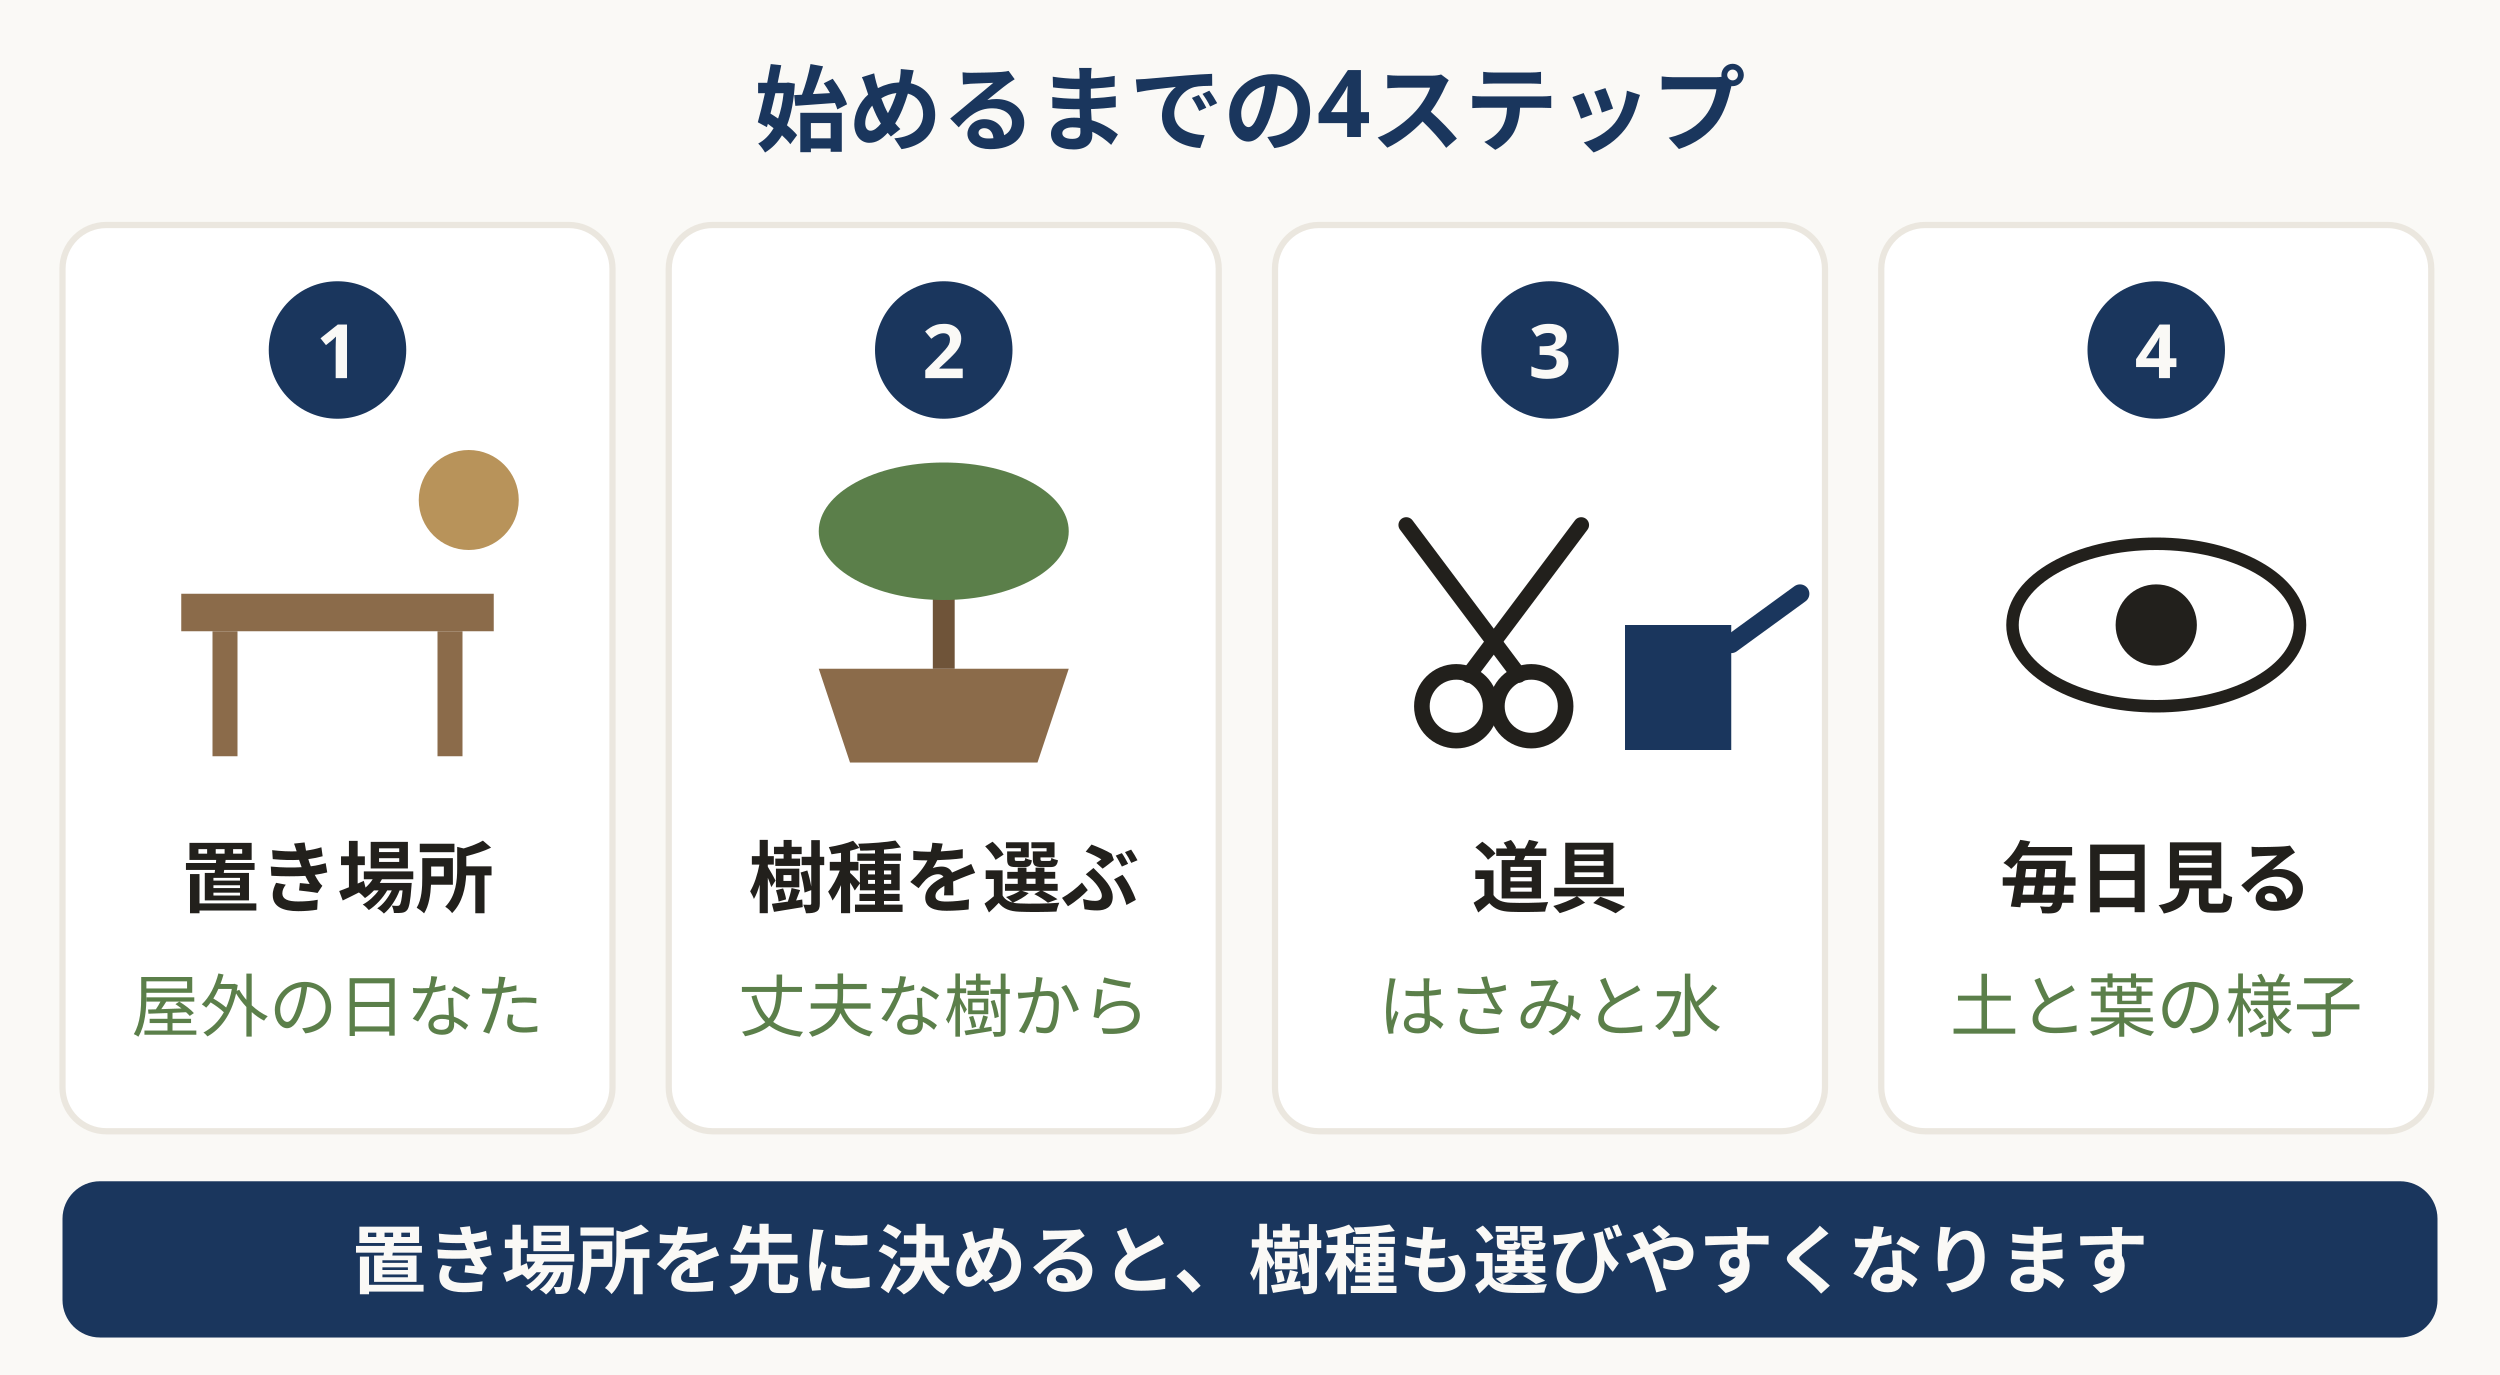
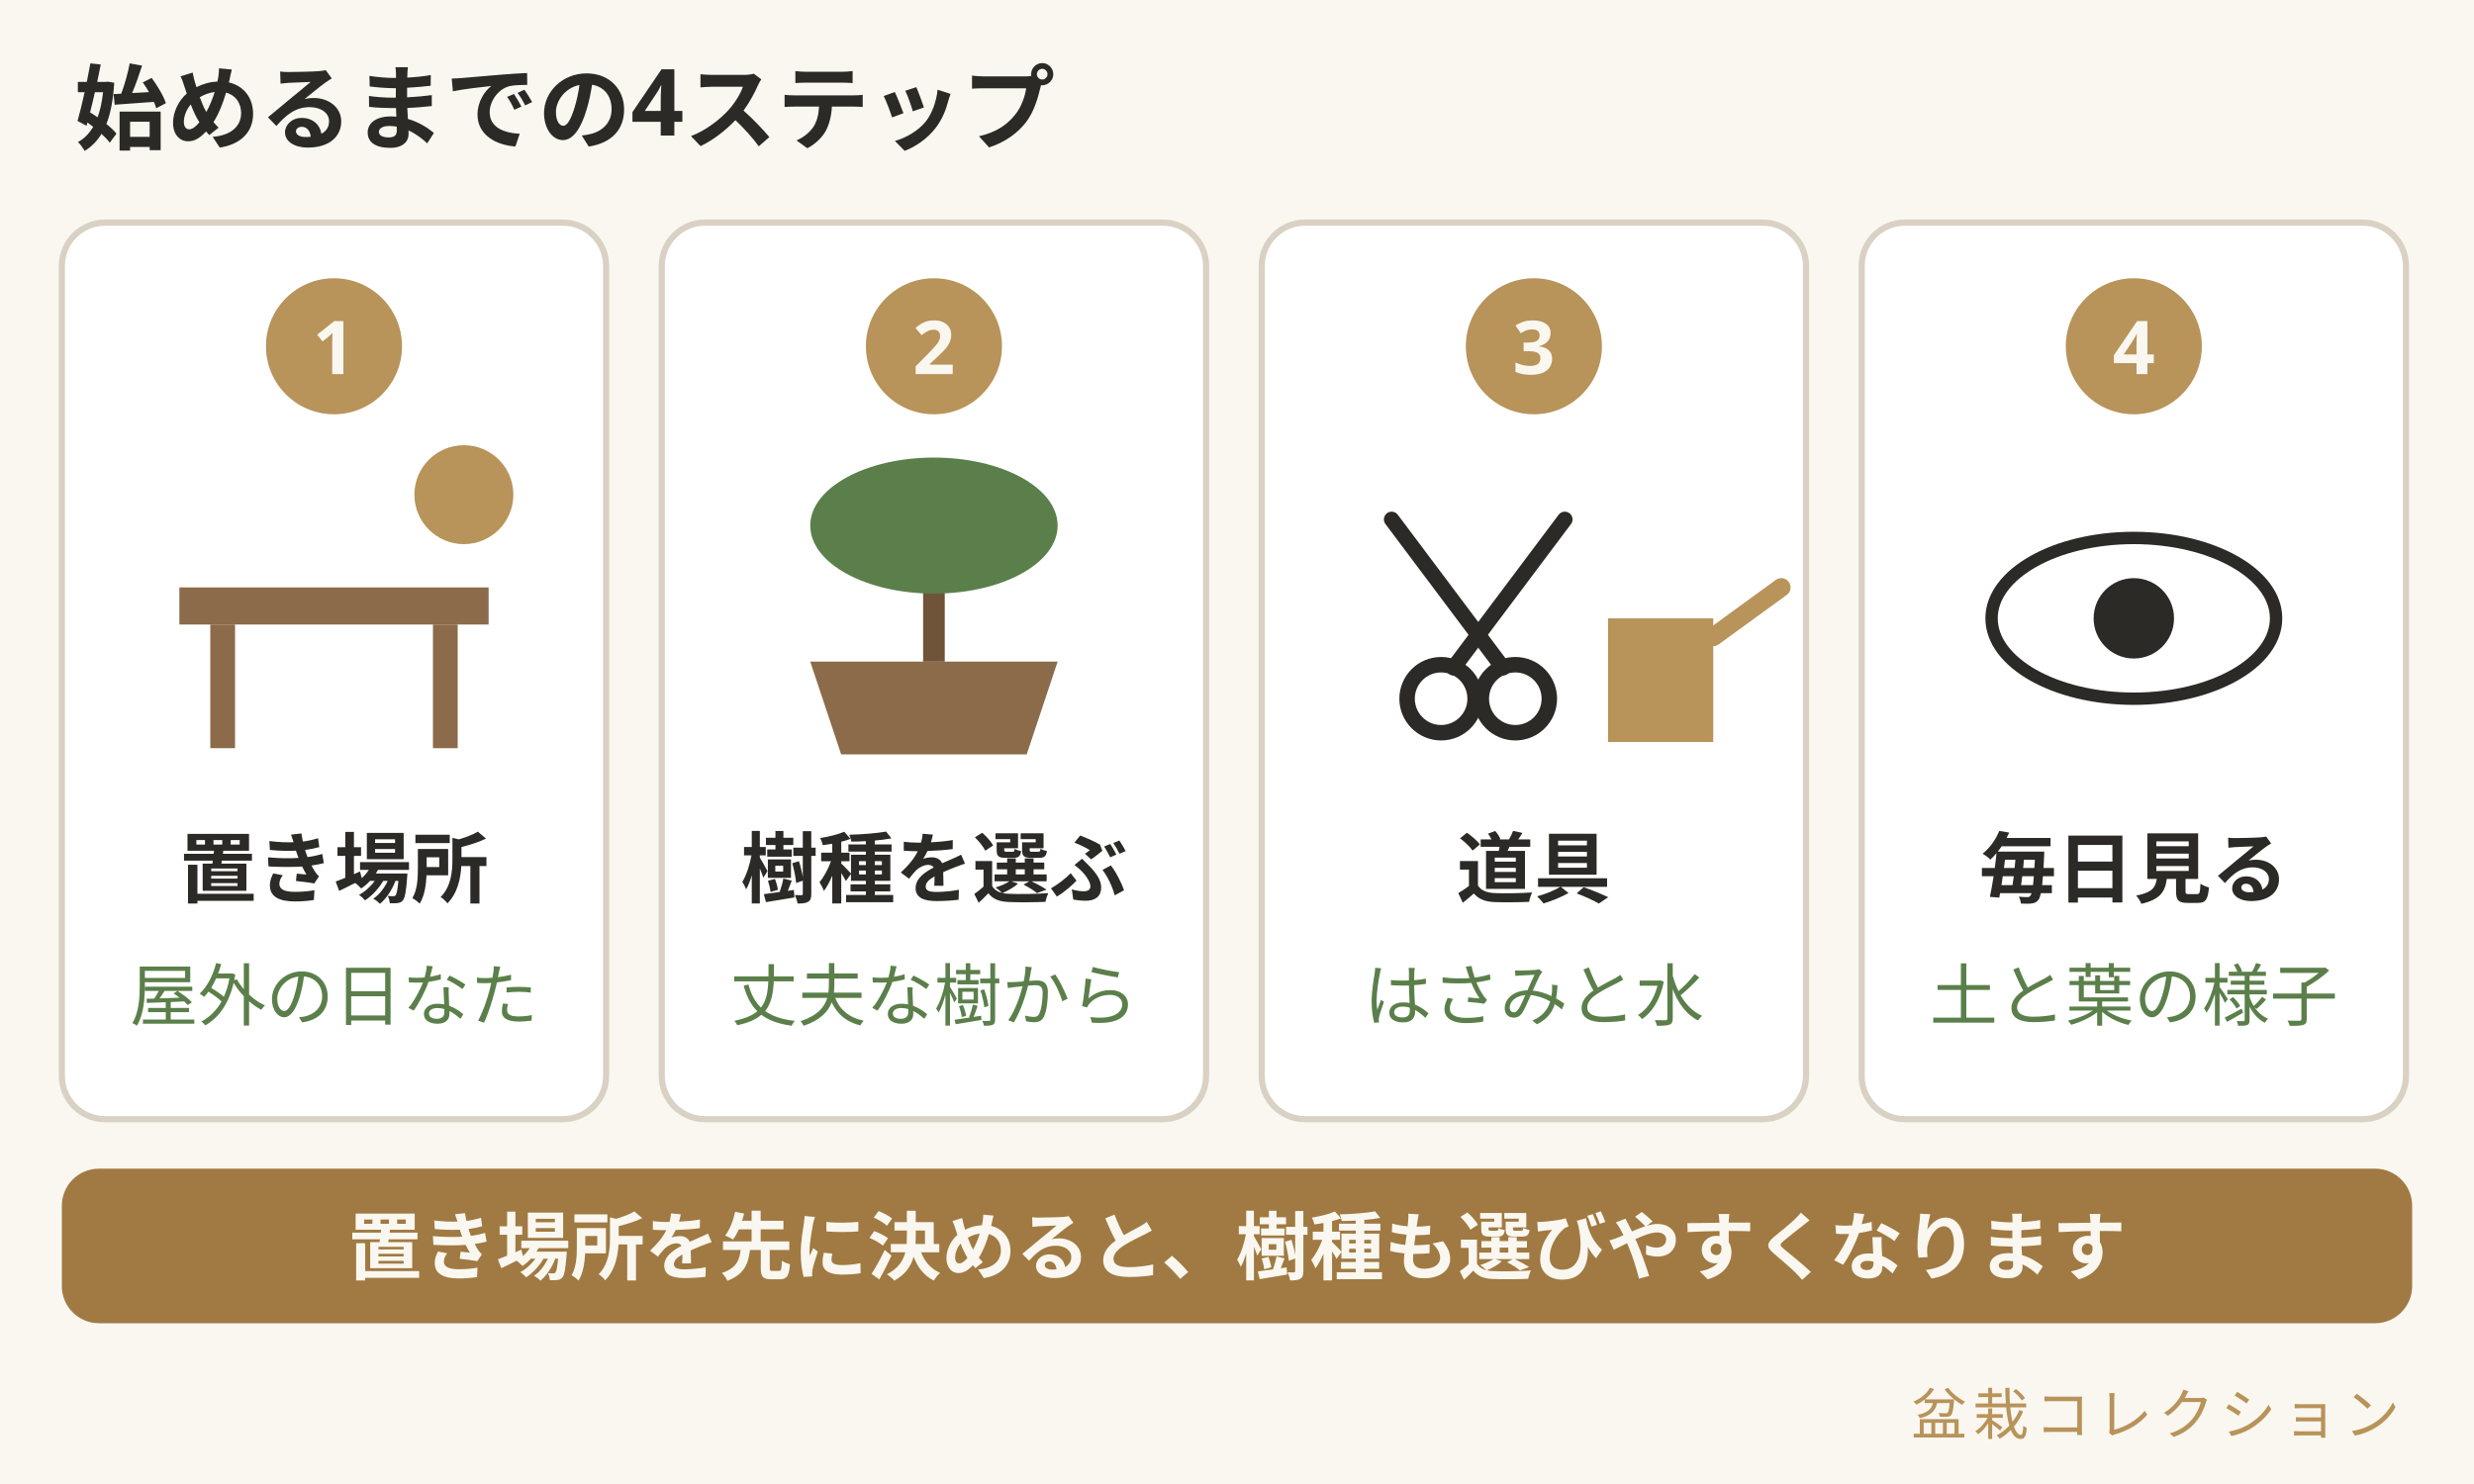
- <svg xmlns="http://www.w3.org/2000/svg" viewBox="0 0 800 440" font-family="'Hiragino Sans','Noto Sans JP',sans-serif">
-   <rect width="800" height="440" fill="#faf9f6" />
-   <text x="400" y="46" text-anchor="middle" font-size="30" font-weight="700" fill="#1a365d">始めるまでの4ステップ</text>
-   <g fill="#fff" stroke="#ebe7df" stroke-width="2">
+ <svg xmlns="http://www.w3.org/2000/svg" viewBox="0 0 800 480" data-restyled="1" font-family="'Hiragino Sans','Noto Sans JP',sans-serif">
+   <rect width="800" height="480" fill="#faf7f0" />
+   <text x="24" y="46" font-size="30" font-weight="700" fill="#2c2a26">始めるまでの4ステップ</text>
+   <g fill="#fff" stroke="#d9d1c3" stroke-width="2">
    <rect x="20" y="72" width="176" height="290" rx="14" />
    <rect x="214" y="72" width="176" height="290" rx="14" />
    <rect x="408" y="72" width="176" height="290" rx="14" />
    <rect x="602" y="72" width="176" height="290" rx="14" />
  </g>
-   <g fill="#1a365d">
+   <g fill="#b8935a">
    <circle cx="108" cy="112" r="22" />
    <circle cx="302" cy="112" r="22" />
    <circle cx="496" cy="112" r="22" />
    <circle cx="690" cy="112" r="22" />
  </g>
-   <g font-size="24" font-weight="700" fill="#faf9f6" text-anchor="middle">
+   <g font-size="24" font-weight="700" fill="#faf7f0" text-anchor="middle">
    <text x="108" y="121">1</text>
    <text x="302" y="121">2</text>
    <text x="496" y="121">3</text>
    <text x="690" y="121">4</text>
  </g>
  <rect x="58" y="190" width="100" height="12" fill="#8b6b4a" />
  <rect x="68" y="202" width="8" height="40" fill="#8b6b4a" />
  <rect x="140" y="202" width="8" height="40" fill="#8b6b4a" />
  <circle cx="150" cy="160" r="16" fill="#b8935a" />
  <path d="M262 214 h80 l-10 30 h-60 z" fill="#8b6b4a" />
  <path d="M302 214 v-40" stroke="#6f5439" stroke-width="7" />
  <ellipse cx="302" cy="170" rx="40" ry="22" fill="#5b7f4a" />
-   <g stroke="#22201c" stroke-width="5" stroke-linecap="round" fill="none">
+   <g stroke="#2c2a26" stroke-width="5" stroke-linecap="round" fill="none">
    <circle cx="466" cy="226" r="11" />
    <circle cx="490" cy="226" r="11" />
    <line x1="470" y1="216" x2="506" y2="168" />
    <line x1="486" y1="216" x2="450" y2="168" />
  </g>
-   <path d="M520 200 h34 v40 h-34 z" fill="#1a365d" />
-   <path d="M554 206 l22 -16" stroke="#1a365d" stroke-width="6" stroke-linecap="round" />
-   <ellipse cx="690" cy="200" rx="46" ry="26" fill="none" stroke="#22201c" stroke-width="4" />
-   <circle cx="690" cy="200" r="13" fill="#22201c" />
-   <g font-size="25" font-weight="700" fill="#22201c" text-anchor="middle">
+   <path d="M520 200 h34 v40 h-34 z" fill="#b8935a" />
+   <path d="M554 206 l22 -16" stroke="#b8935a" stroke-width="6" stroke-linecap="round" />
+   <ellipse cx="690" cy="200" rx="46" ry="26" fill="none" stroke="#2c2a26" stroke-width="4" />
+   <circle cx="690" cy="200" r="13" fill="#2c2a26" />
+   <g font-size="25" font-weight="700" fill="#2c2a26" text-anchor="middle">
    <text x="108" y="290">置き場所</text>
    <text x="302" y="290">樹種を選ぶ</text>
    <text x="496" y="290">道具</text>
    <text x="690" y="290">毎日見る</text>
  </g>
  <g font-size="22" fill="#5b7f4a" text-anchor="middle">
    <text x="108" y="330">屋外の日なた</text>
    <text x="302" y="330">丈夫な樹から</text>
    <text x="496" y="330">はさみと水</text>
    <text x="690" y="330">土と葉の様子</text>
  </g>
-   <rect x="20" y="378" width="760" height="50" rx="12" fill="#1a365d" />
-   <text x="400" y="412" text-anchor="middle" font-size="24" font-weight="700" fill="#faf9f6">置き場所を先に決めると、樹種も選びやすくなります</text>
+   <rect x="20" y="378" width="760" height="50" rx="12" fill="#a07a42" />
+   <text x="400" y="412" text-anchor="middle" font-size="24" font-weight="700" fill="#faf7f0">置き場所を先に決めると、樹種も選びやすくなります</text>
+   <text x="776" y="464" font-size="18" font-weight="500" fill="#b8935a" text-anchor="end" letter-spacing="2">盆栽コレクション</text>
</svg>
